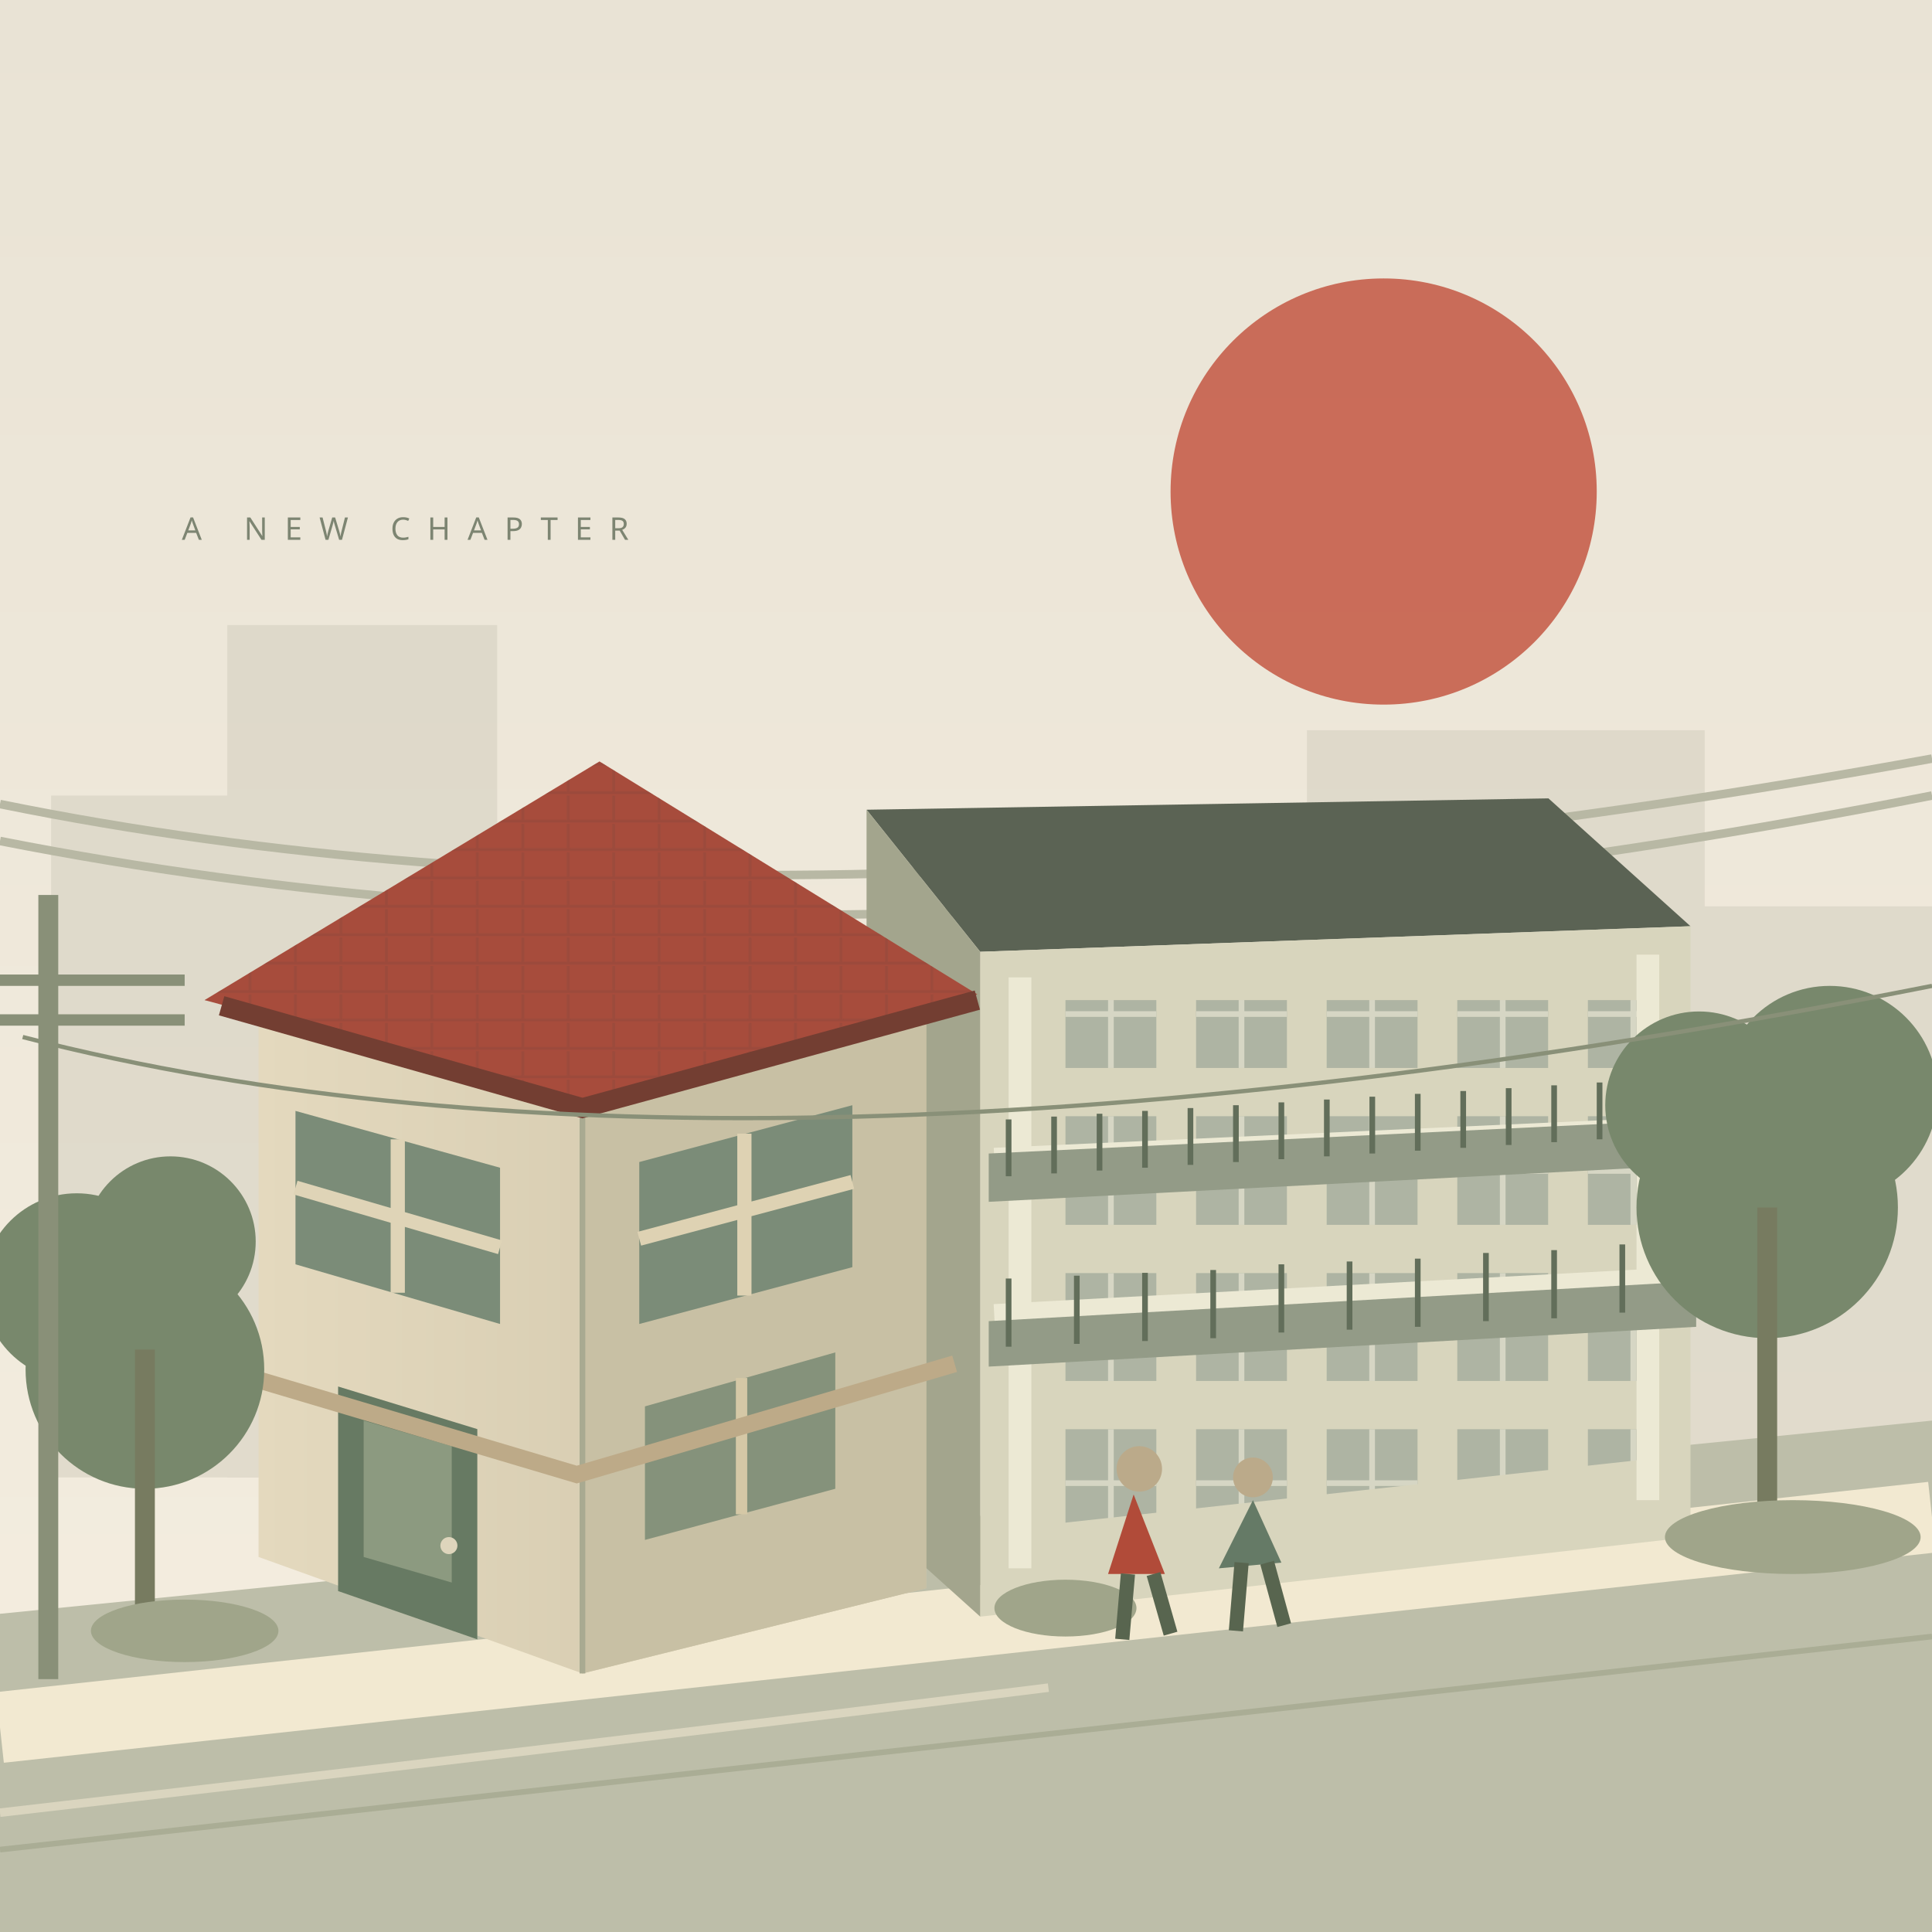
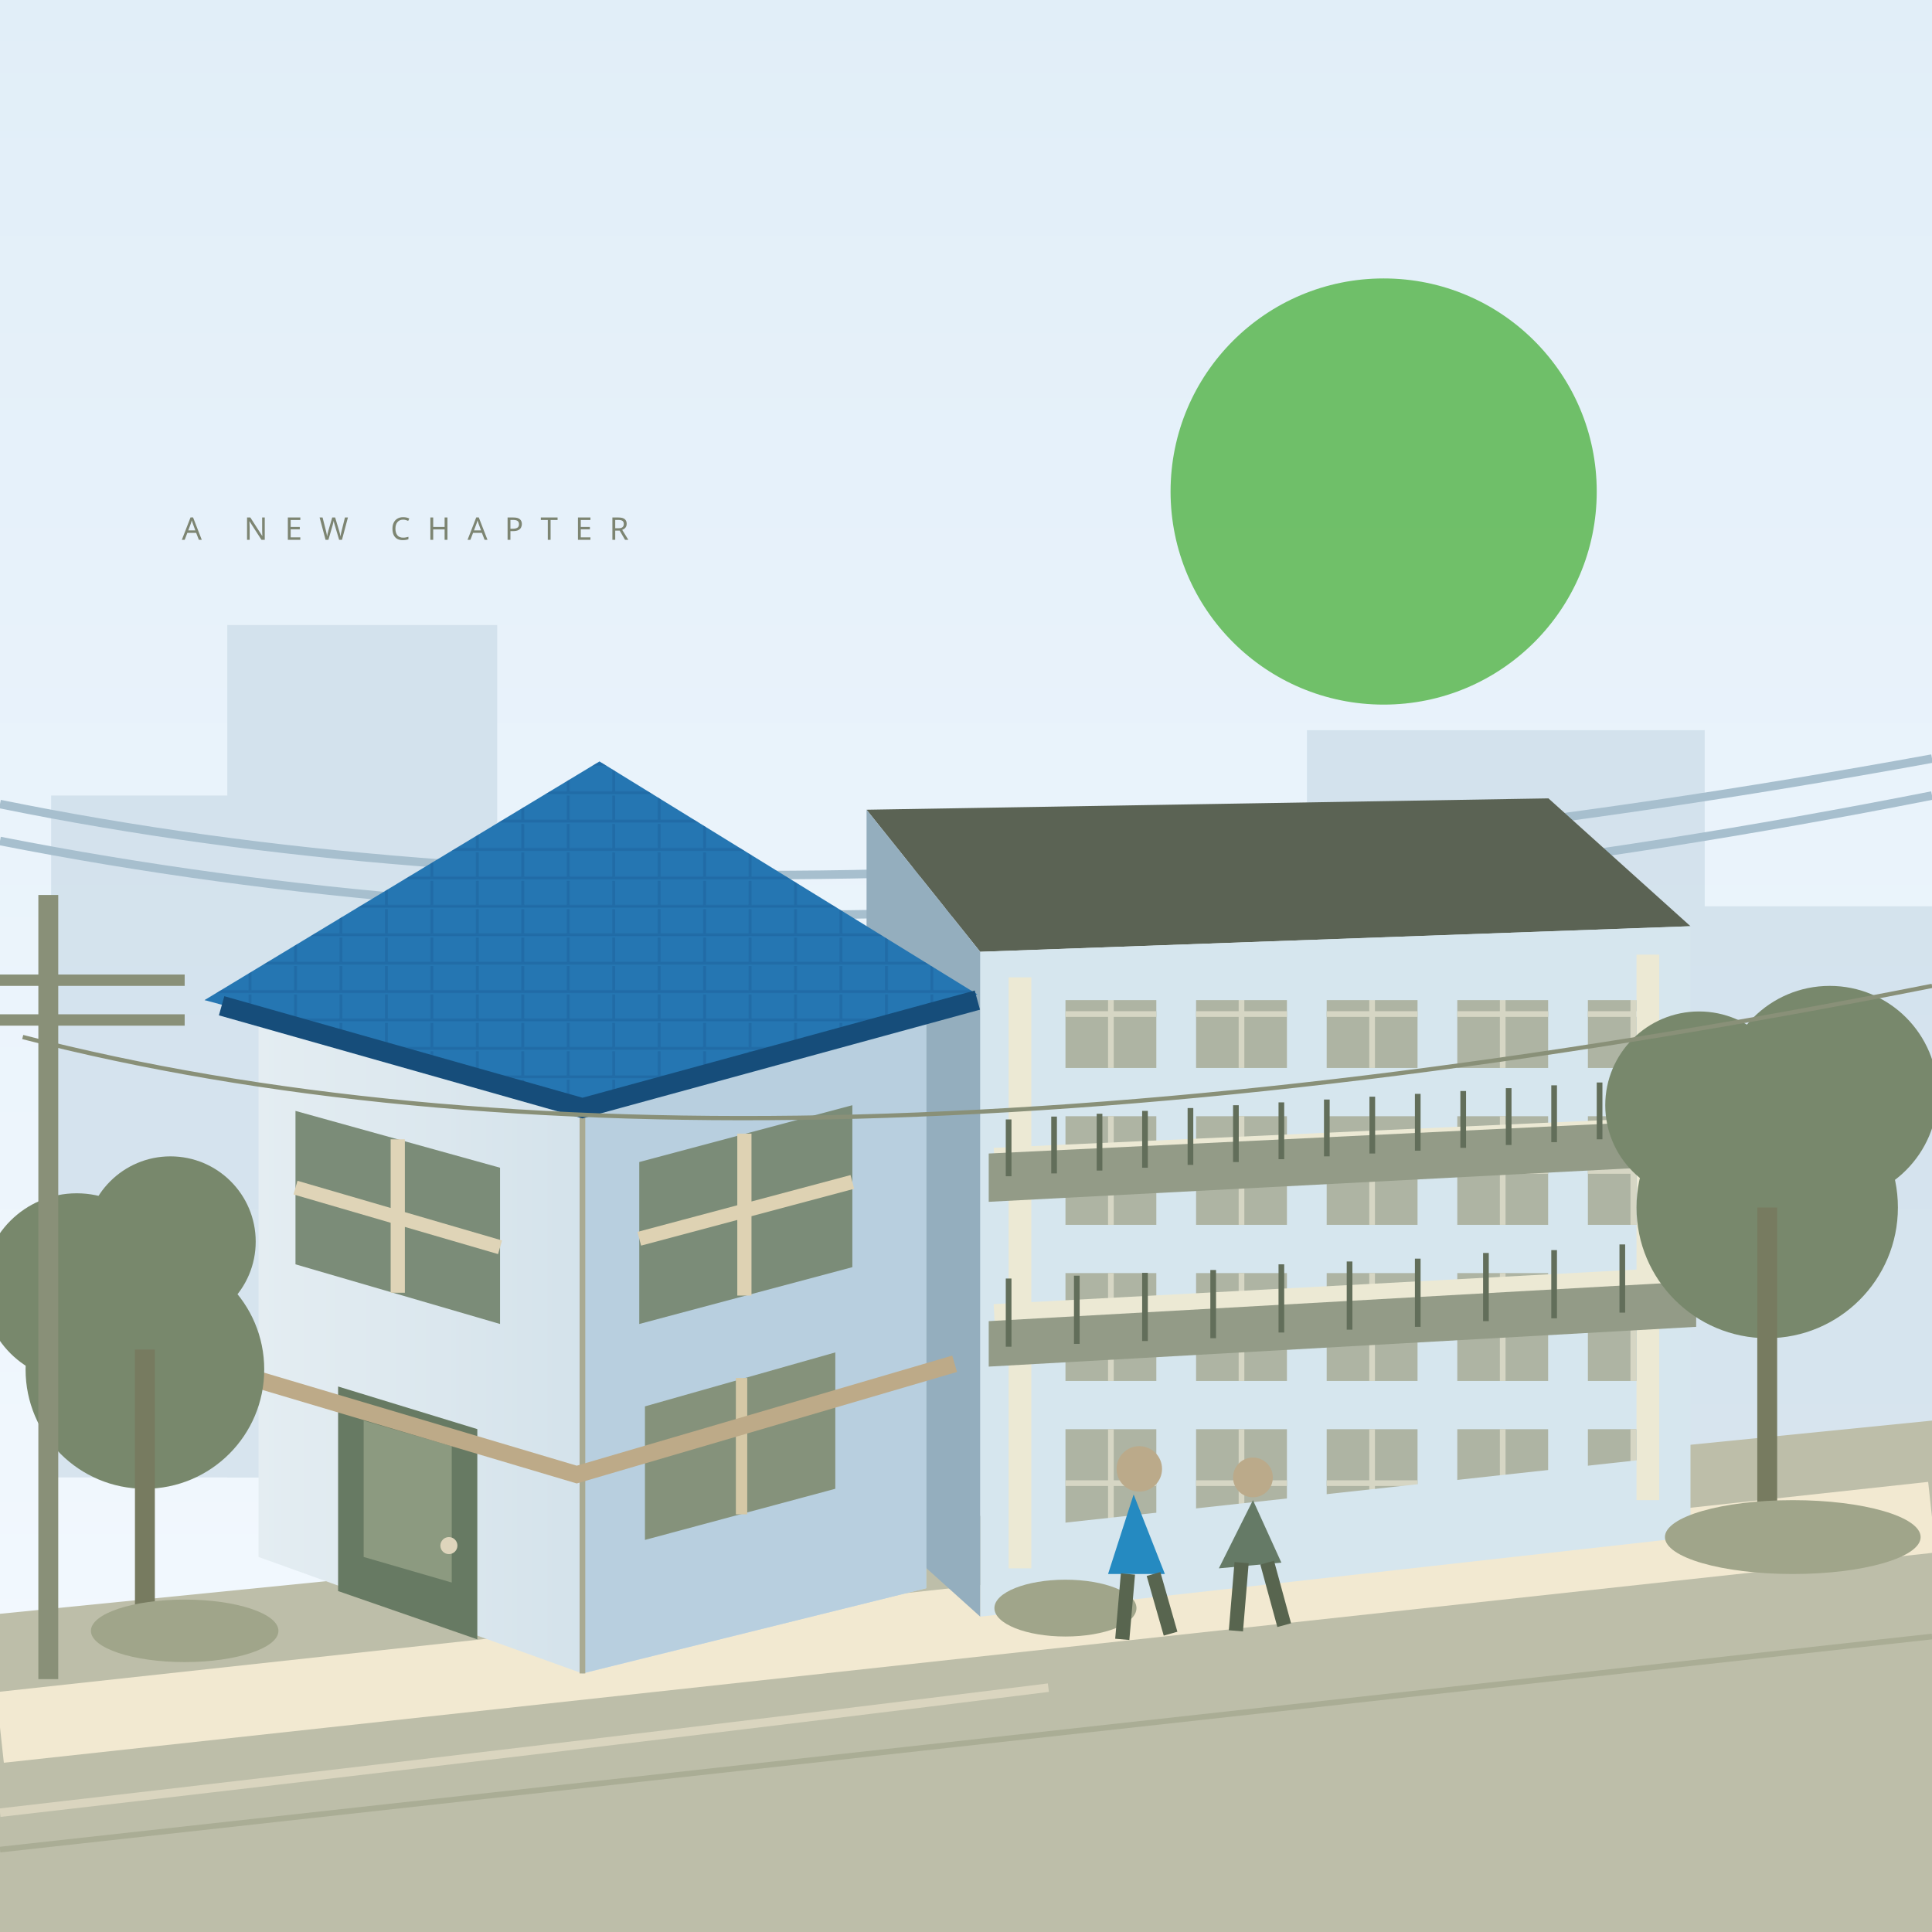
<svg xmlns="http://www.w3.org/2000/svg" width="680" height="680" viewBox="0 0 680 680">
  <defs>
    <linearGradient id="sky" x2="0" y2="1">
-       <stop stop-color="#e9e3d5" />
-       <stop offset="1" stop-color="#f5eee0" />
+       <stop stop-color="#e1eef8" />
+       <stop offset="1" stop-color="#f5faff" />
    </linearGradient>
    <pattern id="tile" width="16" height="10" patternUnits="userSpaceOnUse">
-       <path d="M0 9H16M8 0V9" stroke="#82483d" stroke-width="1" opacity=".3" />
+       <path d="M0 9H16M8 0V9" stroke="#17548c" stroke-width="1" opacity=".3" />
    </pattern>
    <pattern id="glass" width="46" height="55" patternUnits="userSpaceOnUse">
      <rect width="32" height="38" x="7" y="8" fill="#aeb4a3" />
      <path d="M23 8V46M7 27H39" stroke="#d6d6c4" stroke-width="2" />
    </pattern>
    <linearGradient id="wall">
-       <stop stop-color="#e4d9be" />
-       <stop offset="1" stop-color="#cec4a9" />
+       <stop stop-color="#e4edf2" />
+       <stop offset="1" stop-color="#c3d7e3" />
    </linearGradient>
  </defs>
  <rect width="680" height="680" fill="url(#sky)" />
-   <circle cx="487" cy="173" r="75" fill="#c2523d" opacity=".82" />
-   <g opacity=".5" fill="#d0cbbb">
+   <circle cx="487" cy="173" r="75" fill="#55b549" opacity=".82" />
+   <g opacity=".5" fill="#bdd1df">
    <rect x="18" y="280" width="115" height="240" />
    <rect x="80" y="220" width="95" height="300" />
    <rect x="460" y="257" width="140" height="280" />
    <rect x="562" y="319" width="120" height="200" />
  </g>
-   <g stroke="#b8b8a4" stroke-width="3" fill="none">
+   <g stroke="#a7bfce" stroke-width="3" fill="none">
    <path d="M0 283Q280 340 680 267" />
    <path d="M0 296Q300 355 680 280" />
  </g>
  <path d="M0 568L680 500V680H0Z" fill="#bdbea9" />
  <path d="M0 608L680 534" stroke="#f2e9d1" stroke-width="25" />
  <path d="M0 651L680 576" stroke="#aaad95" stroke-width="2" />
  <g>
    <path d="M305 285L545 281L595 326L345 335Z" fill="#5b6354" />
-     <path d="M345 335L595 326V541L345 569Z" fill="#d8d5bd" />
-     <path d="M305 285L345 335V569L305 533Z" fill="#a3a58d" />
+     <path d="M345 335L595 326V541L345 569Z" fill="#d6e6ee" />
+     <path d="M305 285L345 335V569L305 533Z" fill="#94aebe" />
    <path d="M365 352H576V514L365 537Z" fill="url(#glass)" />
    <path d="M350 409L592 398M350 464L592 451" stroke="#ece9d4" stroke-width="10" />
    <path d="M359 344V552M580 336V528" stroke="#ece9d4" stroke-width="8" />
    <path d="M348 406L597 394V410L348 423ZM348 465L597 451V467L348 481Z" fill="#939b87" />
    <g stroke="#626e5a" stroke-width="2">
      <path d="M355 394V414M371 393V413M387 392V412M403 391V411M419 390V410M435 389V409M451 388V408M467 387V407M483 386V406M499 385V405M515 384V404M531 383V403M547 382V402M563 381V401M579 380V400" />
      <path d="M355 450V474M379 449V473M403 448V472M427 447V471M451 445V469M475 444V468M499 443V467M523 441V465M547 440V464M571 438V462" />
    </g>
  </g>
  <g>
-     <path d="M72 352L211 268L344 350L205 388Z" fill="#a74c3c" />
+     <path d="M72 352L211 268L344 350L205 388Z" fill="#2576b2" />
    <path d="M72 352L211 268L344 350L205 388Z" fill="url(#tile)" />
    <path d="M91 359L205 387L326 354V559L205 589L91 548Z" fill="url(#wall)" />
-     <path d="M205 387L326 354V559L205 589Z" fill="#c8c0a4" />
+     <path d="M205 387L326 354V559L205 589Z" fill="#b8cfdf" />
    <path d="M205 387V589" stroke="#a9aa91" stroke-width="2" />
    <path d="M104 391L176 411V466L104 445Z" fill="#7b8c78" />
    <path d="M140 401V455M104 418L176 439" stroke="#dfd4b7" stroke-width="5" />
    <path d="M225 409L300 389V446L225 466Z" fill="#7b8c78" />
    <path d="M262 399V456M225 436L300 416" stroke="#ded2b3" stroke-width="5" />
    <path d="M119 488L168 503V577L119 560Z" fill="#677a63" />
    <path d="M128 500L159 509V557L128 548Z" fill="#8c9a80" />
    <circle cx="158" cy="544" r="3" fill="#ded5bc" />
    <path d="M227 495L294 476V524L227 542Z" fill="#85927b" />
    <path d="M261 485V533" stroke="#d5c8a6" stroke-width="4" />
    <path d="M82 483L203 519L336 480" fill="none" stroke="#bdaa88" stroke-width="6" />
-     <path d="M78 354L205 390L344 352" fill="none" stroke="#733e32" stroke-width="7" />
+     <path d="M78 354L205 390L344 352" fill="none" stroke="#164d7a" stroke-width="7" />
  </g>
  <g fill="#78886c">
    <circle cx="51" cy="482" r="42" />
    <circle cx="27" cy="453" r="33" />
    <circle cx="60" cy="437" r="30" />
    <circle cx="622" cy="425" r="46" />
    <circle cx="644" cy="385" r="38" />
    <circle cx="598" cy="389" r="33" />
  </g>
  <g stroke="#777b60" stroke-width="7">
    <path d="M51 475V570" />
    <path d="M622 425V535" />
  </g>
  <g fill="#a0a58a">
    <ellipse cx="375" cy="566" rx="25" ry="10" />
    <ellipse cx="631" cy="541" rx="45" ry="13" />
    <ellipse cx="65" cy="574" rx="33" ry="11" />
  </g>
  <g>
-     <path d="M390 554L399 526L410 554Z" fill="#b14b39" />
+     <path d="M390 554L399 526L410 554Z" fill="#258ac1" />
    <circle cx="401" cy="517" r="8" fill="#bbaa8a" />
    <path d="M397 554L395 577M406 554L412 575" stroke="#58654f" stroke-width="5" />
    <path d="M429 552L441 528L451 550Z" fill="#657a66" />
    <circle cx="441" cy="520" r="7" fill="#bbaa8a" />
    <path d="M437 550L435 574M446 550L452 572" stroke="#58654f" stroke-width="5" />
  </g>
  <g stroke="#899078" fill="none">
    <path d="M17 315V591" stroke-width="7" />
    <path d="M0 345H65M0 359H65" stroke-width="4" />
    <path d="M8 365Q260 430 680 347" stroke-width="1.5" />
  </g>
  <path d="M0 638Q200 615 369 594" stroke="#dad5bf" stroke-width="3" fill="none" />
  <text x="64" y="190" font-family="sans-serif" font-size="11" letter-spacing="6" fill="#7d8572">A NEW CHAPTER</text>
</svg>
